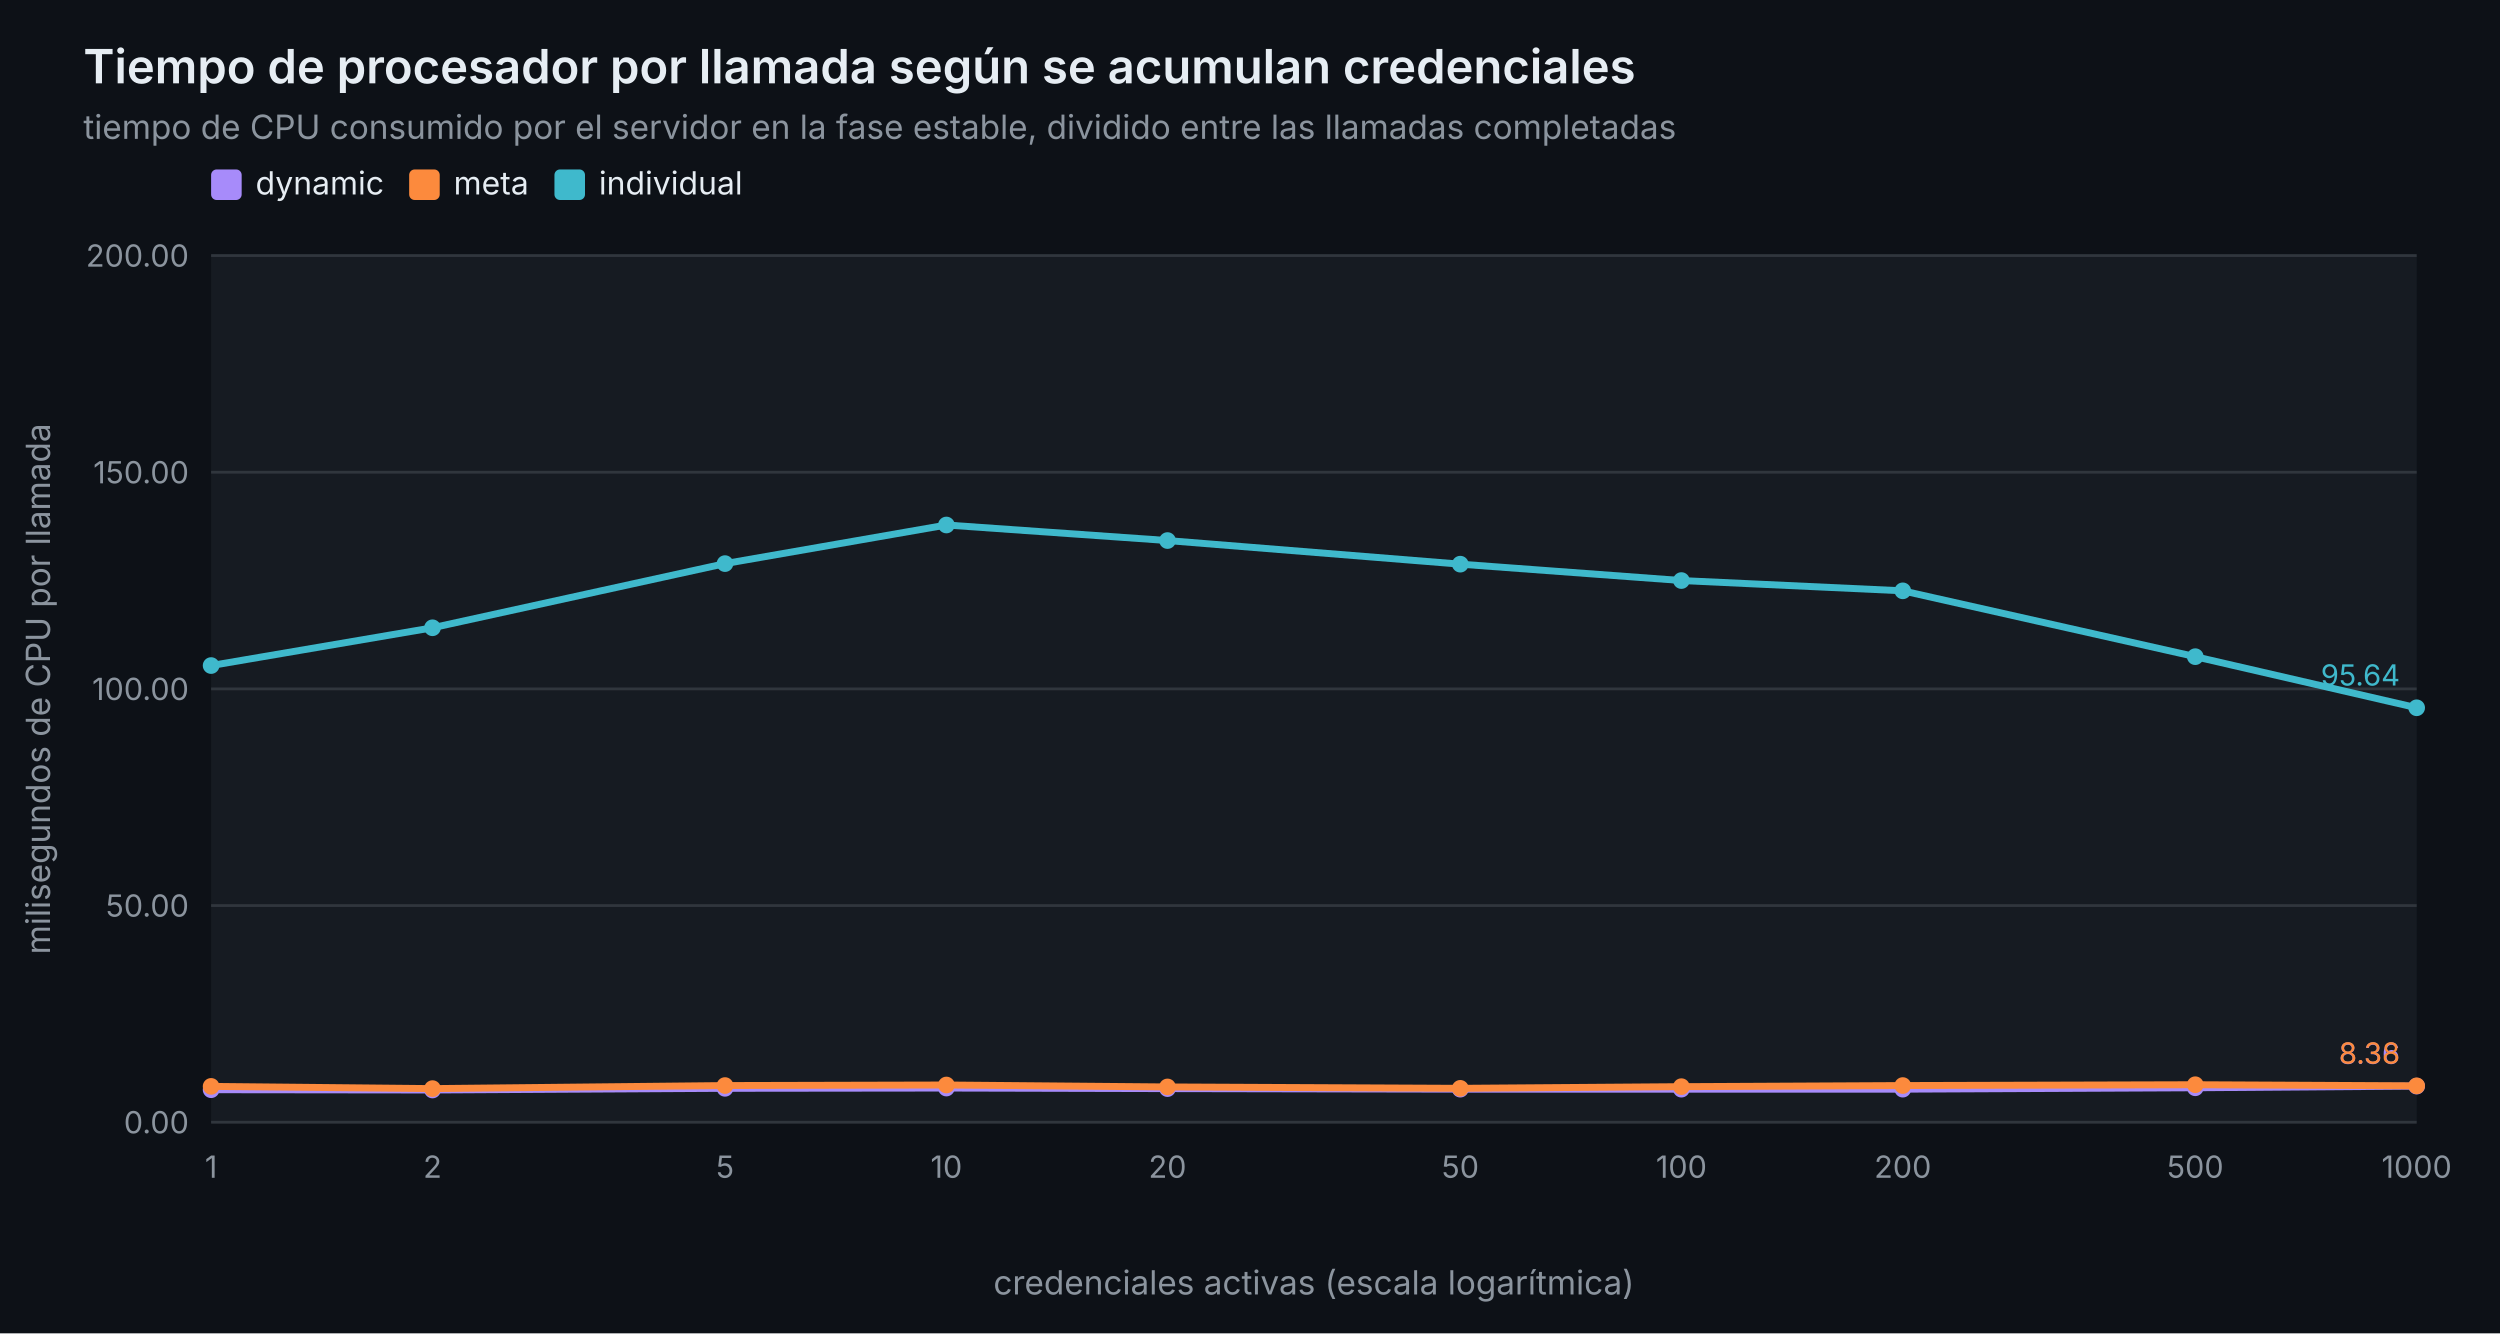
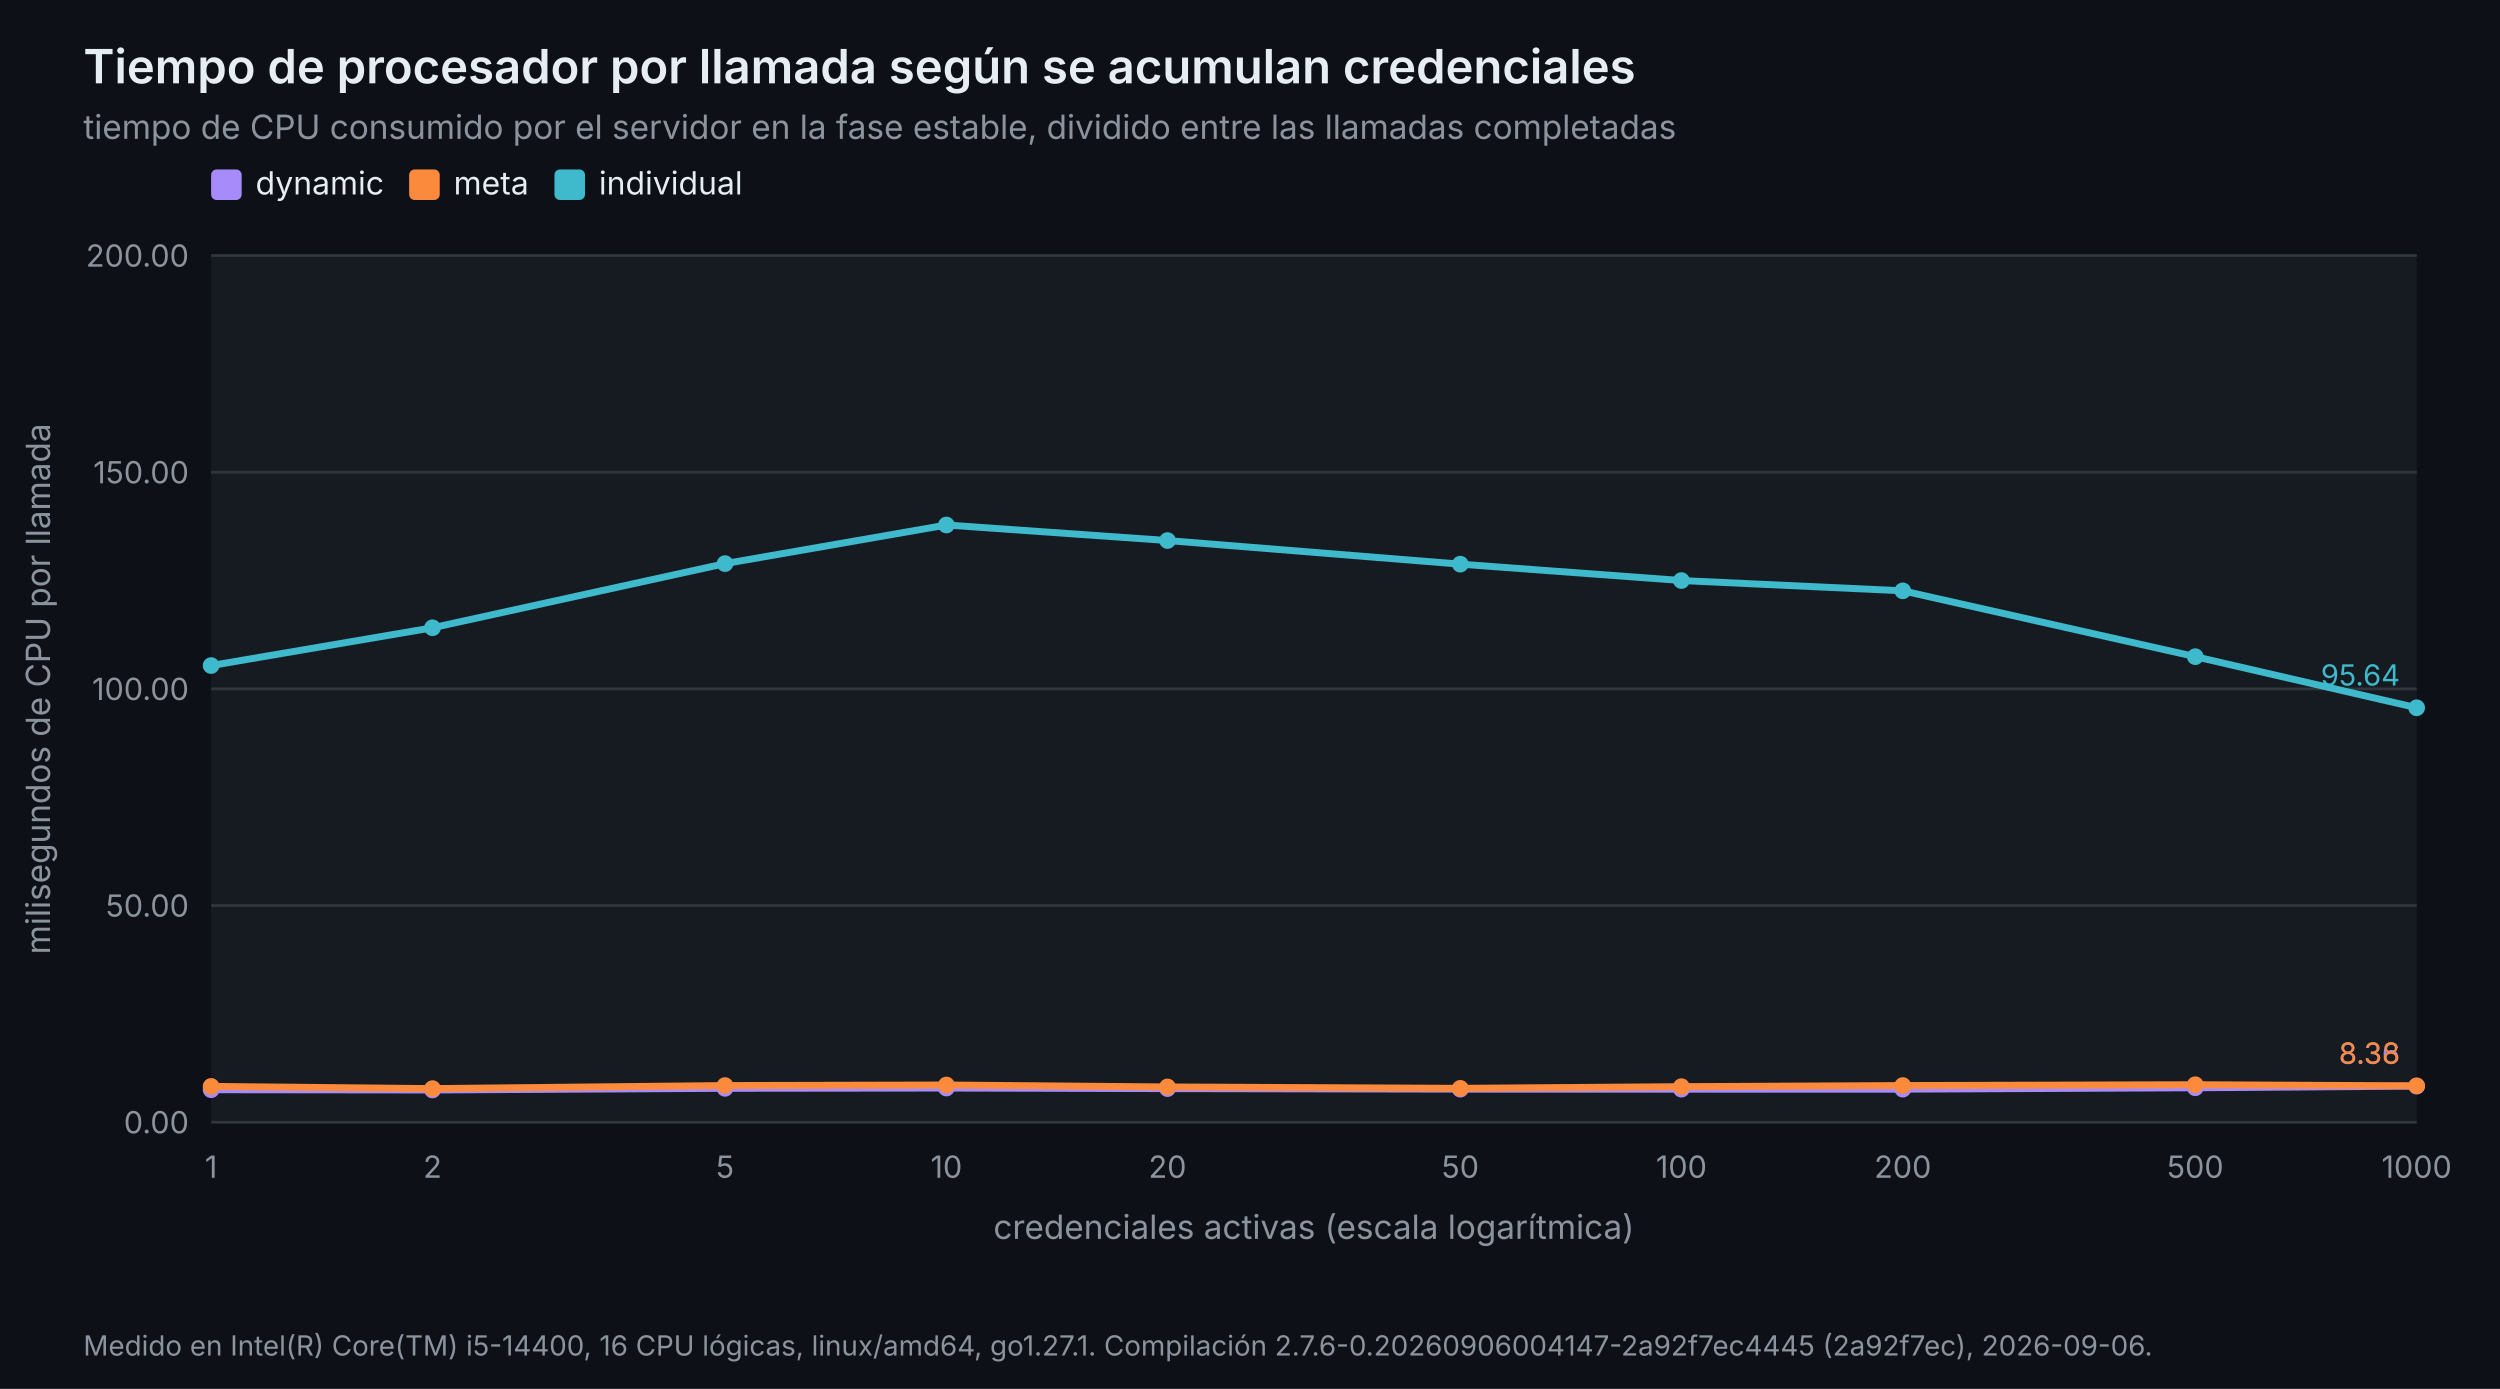
- <svg xmlns="http://www.w3.org/2000/svg" viewBox="0 0 900 480" width="900" height="480" role="img" aria-label="Tiempo de procesador por llamada según se acumulan credenciales. tiempo de CPU consumido por el servidor en la fase estable, dividido entre las llamadas completadas">
-   <rect width="900" height="480" fill="#0d1117" />
+ <svg xmlns="http://www.w3.org/2000/svg" viewBox="0 0 900 500" width="900" height="500" role="img" aria-label="Tiempo de procesador por llamada según se acumulan credenciales. tiempo de CPU consumido por el servidor en la fase estable, dividido entre las llamadas completadas. Medido en Intel(R) Core(TM) i5-14400, 16 CPU lógicas, linux/amd64, go1.27.1. Compilación 2.7.6-0.20260906004147-2a92f7ec4445 (2a92f7ec), 2026-09-06.">
+   <rect width="900" height="500" fill="#0d1117" />
  <text x="30" y="30" font-family="ui-sans-serif,system-ui,-apple-system,Segoe UI,sans-serif" font-size="17" font-weight="600" fill="#e6edf3">Tiempo de procesador por llamada según se acumulan credenciales</text>
  <text x="30" y="50" font-family="ui-sans-serif,system-ui,-apple-system,Segoe UI,sans-serif" font-size="12" fill="#8b949e">tiempo de CPU consumido por el servidor en la fase estable, dividido entre las llamadas completadas</text>
  <rect x="76" y="92" width="794" height="312" fill="#161b22" />
  <rect x="76.0" y="61.0" width="11" height="11" rx="2" fill="#a78bfa" />
  <text x="92.0" y="70.0" font-family="ui-sans-serif,system-ui,-apple-system,Segoe UI,sans-serif" font-size="11.5" fill="#e6edf3">dynamic</text>
  <rect x="147.3" y="61.0" width="11" height="11" rx="2" fill="#fc8a3d" />
  <text x="163.3" y="70.0" font-family="ui-sans-serif,system-ui,-apple-system,Segoe UI,sans-serif" font-size="11.5" fill="#e6edf3">meta</text>
  <rect x="199.6" y="61.0" width="11" height="11" rx="2" fill="#3fb9cc" />
  <text x="215.6" y="70.0" font-family="ui-sans-serif,system-ui,-apple-system,Segoe UI,sans-serif" font-size="11.5" fill="#e6edf3">individual</text>
  <line x1="76" y1="404.0" x2="870" y2="404.0" stroke="#30363d" stroke-width="1" />
  <text x="68" y="408.0" font-family="ui-sans-serif,system-ui,-apple-system,Segoe UI,sans-serif" font-size="11" text-anchor="end" fill="#8b949e">0.00</text>
  <line x1="76" y1="326.0" x2="870" y2="326.0" stroke="#30363d" stroke-width="1" />
  <text x="68" y="330.0" font-family="ui-sans-serif,system-ui,-apple-system,Segoe UI,sans-serif" font-size="11" text-anchor="end" fill="#8b949e">50.00</text>
  <line x1="76" y1="248.0" x2="870" y2="248.0" stroke="#30363d" stroke-width="1" />
  <text x="68" y="252.0" font-family="ui-sans-serif,system-ui,-apple-system,Segoe UI,sans-serif" font-size="11" text-anchor="end" fill="#8b949e">100.00</text>
  <line x1="76" y1="170.0" x2="870" y2="170.0" stroke="#30363d" stroke-width="1" />
  <text x="68" y="174.0" font-family="ui-sans-serif,system-ui,-apple-system,Segoe UI,sans-serif" font-size="11" text-anchor="end" fill="#8b949e">150.00</text>
  <line x1="76" y1="92.0" x2="870" y2="92.0" stroke="#30363d" stroke-width="1" />
  <text x="68" y="96.0" font-family="ui-sans-serif,system-ui,-apple-system,Segoe UI,sans-serif" font-size="11" text-anchor="end" fill="#8b949e">200.00</text>
  <text x="18" y="248.0" font-family="ui-sans-serif,system-ui,-apple-system,Segoe UI,sans-serif" font-size="12" fill="#8b949e" text-anchor="middle" transform="rotate(-90 18 248.0)">milisegundos de CPU por llamada</text>
-   <text x="473.0" y="466" font-family="ui-sans-serif,system-ui,-apple-system,Segoe UI,sans-serif" font-size="12" text-anchor="middle" fill="#8b949e">credenciales activas (escala logarítmica)</text>
+   <text x="473.0" y="446" font-family="ui-sans-serif,system-ui,-apple-system,Segoe UI,sans-serif" font-size="12" text-anchor="middle" fill="#8b949e">credenciales activas (escala logarítmica)</text>
+   <text x="30" y="488" font-family="ui-sans-serif,system-ui,-apple-system,Segoe UI,sans-serif" font-size="10" fill="#8b949e">Medido en Intel(R) Core(TM) i5-14400, 16 CPU lógicas, linux/amd64, go1.27.1. Compilación 2.7.6-0.20260906004147-2a92f7ec4445 (2a92f7ec), 2026-09-06.</text>
  <text x="76.0" y="424" font-family="ui-sans-serif,system-ui,-apple-system,Segoe UI,sans-serif" font-size="11" text-anchor="middle" fill="#8b949e">1</text>
  <text x="155.7" y="424" font-family="ui-sans-serif,system-ui,-apple-system,Segoe UI,sans-serif" font-size="11" text-anchor="middle" fill="#8b949e">2</text>
  <text x="261.0" y="424" font-family="ui-sans-serif,system-ui,-apple-system,Segoe UI,sans-serif" font-size="11" text-anchor="middle" fill="#8b949e">5</text>
  <text x="340.7" y="424" font-family="ui-sans-serif,system-ui,-apple-system,Segoe UI,sans-serif" font-size="11" text-anchor="middle" fill="#8b949e">10</text>
  <text x="420.3" y="424" font-family="ui-sans-serif,system-ui,-apple-system,Segoe UI,sans-serif" font-size="11" text-anchor="middle" fill="#8b949e">20</text>
  <text x="525.7" y="424" font-family="ui-sans-serif,system-ui,-apple-system,Segoe UI,sans-serif" font-size="11" text-anchor="middle" fill="#8b949e">50</text>
  <text x="605.3" y="424" font-family="ui-sans-serif,system-ui,-apple-system,Segoe UI,sans-serif" font-size="11" text-anchor="middle" fill="#8b949e">100</text>
  <text x="685.0" y="424" font-family="ui-sans-serif,system-ui,-apple-system,Segoe UI,sans-serif" font-size="11" text-anchor="middle" fill="#8b949e">200</text>
  <text x="790.3" y="424" font-family="ui-sans-serif,system-ui,-apple-system,Segoe UI,sans-serif" font-size="11" text-anchor="middle" fill="#8b949e">500</text>
  <text x="870.0" y="424" font-family="ui-sans-serif,system-ui,-apple-system,Segoe UI,sans-serif" font-size="11" text-anchor="middle" fill="#8b949e">1000</text>
  <path d="M76.0,392.3L155.7,392.4L261.0,391.8L340.7,391.7L420.3,391.9L525.7,392.1L605.3,392.1L685.0,392.1L790.3,391.6L870.0,391.0" fill="none" stroke="#a78bfa" stroke-width="2.5" stroke-linejoin="round" />
  <circle cx="76.0" cy="392.3" r="3" fill="#a78bfa" />
  <circle cx="155.7" cy="392.4" r="3" fill="#a78bfa" />
  <circle cx="261.0" cy="391.8" r="3" fill="#a78bfa" />
  <circle cx="340.7" cy="391.7" r="3" fill="#a78bfa" />
  <circle cx="420.3" cy="391.9" r="3" fill="#a78bfa" />
  <circle cx="525.7" cy="392.1" r="3" fill="#a78bfa" />
  <circle cx="605.3" cy="392.1" r="3" fill="#a78bfa" />
  <circle cx="685.0" cy="392.1" r="3" fill="#a78bfa" />
  <circle cx="790.3" cy="391.6" r="3" fill="#a78bfa" />
  <circle cx="870.0" cy="391.0" r="3" fill="#a78bfa" />
  <text x="864.0" y="383.0" font-family="ui-sans-serif,system-ui,-apple-system,Segoe UI,sans-serif" font-size="10.5" text-anchor="end" fill="#a78bfa">8.36</text>
  <path d="M76.0,391.1L155.7,391.9L261.0,390.8L340.7,390.6L420.3,391.3L525.7,391.8L605.3,391.2L685.0,390.8L790.3,390.5L870.0,390.9" fill="none" stroke="#fc8a3d" stroke-width="2.5" stroke-linejoin="round" />
  <circle cx="76.0" cy="391.1" r="3" fill="#fc8a3d" />
  <circle cx="155.7" cy="391.9" r="3" fill="#fc8a3d" />
  <circle cx="261.0" cy="390.8" r="3" fill="#fc8a3d" />
  <circle cx="340.7" cy="390.6" r="3" fill="#fc8a3d" />
  <circle cx="420.3" cy="391.3" r="3" fill="#fc8a3d" />
  <circle cx="525.7" cy="391.8" r="3" fill="#fc8a3d" />
  <circle cx="605.3" cy="391.2" r="3" fill="#fc8a3d" />
  <circle cx="685.0" cy="390.8" r="3" fill="#fc8a3d" />
  <circle cx="790.3" cy="390.5" r="3" fill="#fc8a3d" />
  <circle cx="870.0" cy="390.9" r="3" fill="#fc8a3d" />
  <text x="864.0" y="382.9" font-family="ui-sans-serif,system-ui,-apple-system,Segoe UI,sans-serif" font-size="10.5" text-anchor="end" fill="#fc8a3d">8.38</text>
  <path d="M76.0,239.6L155.7,226.0L261.0,202.9L340.7,189.0L420.3,194.6L525.7,203.1L605.3,209.0L685.0,212.7L790.3,236.4L870.0,254.8" fill="none" stroke="#3fb9cc" stroke-width="2.5" stroke-linejoin="round" />
  <circle cx="76.0" cy="239.6" r="3" fill="#3fb9cc" />
  <circle cx="155.7" cy="226.0" r="3" fill="#3fb9cc" />
  <circle cx="261.0" cy="202.9" r="3" fill="#3fb9cc" />
  <circle cx="340.7" cy="189.0" r="3" fill="#3fb9cc" />
  <circle cx="420.3" cy="194.6" r="3" fill="#3fb9cc" />
  <circle cx="525.7" cy="203.1" r="3" fill="#3fb9cc" />
  <circle cx="605.3" cy="209.0" r="3" fill="#3fb9cc" />
  <circle cx="685.0" cy="212.7" r="3" fill="#3fb9cc" />
  <circle cx="790.3" cy="236.4" r="3" fill="#3fb9cc" />
  <circle cx="870.0" cy="254.8" r="3" fill="#3fb9cc" />
  <text x="864.0" y="246.8" font-family="ui-sans-serif,system-ui,-apple-system,Segoe UI,sans-serif" font-size="10.5" text-anchor="end" fill="#3fb9cc">95.64</text>
</svg>
